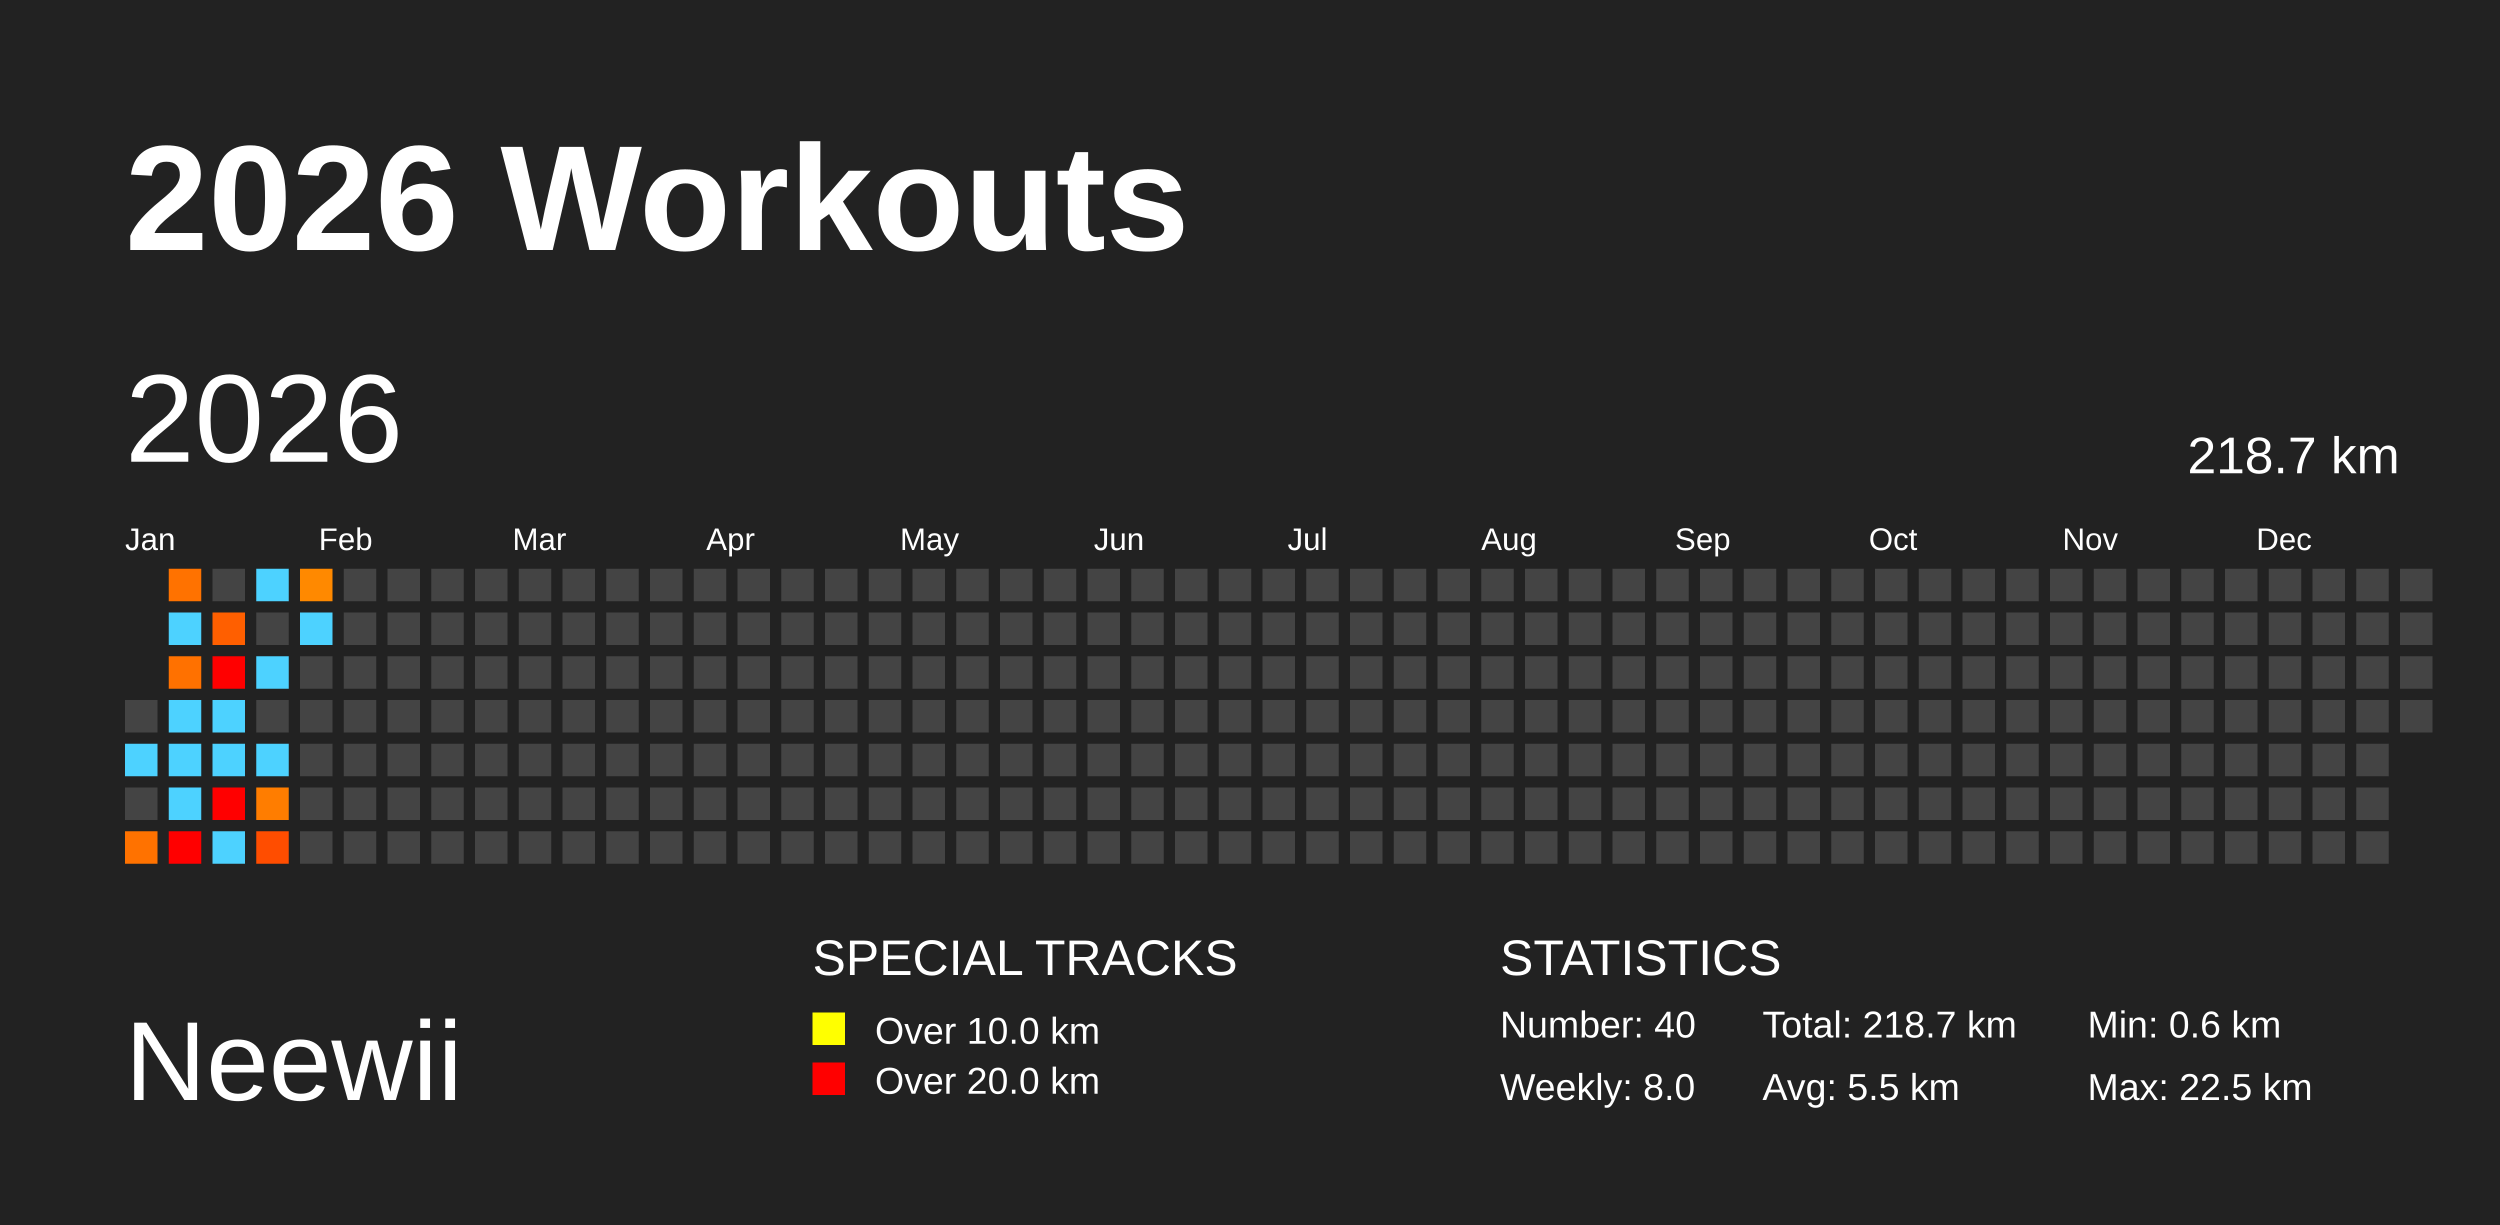
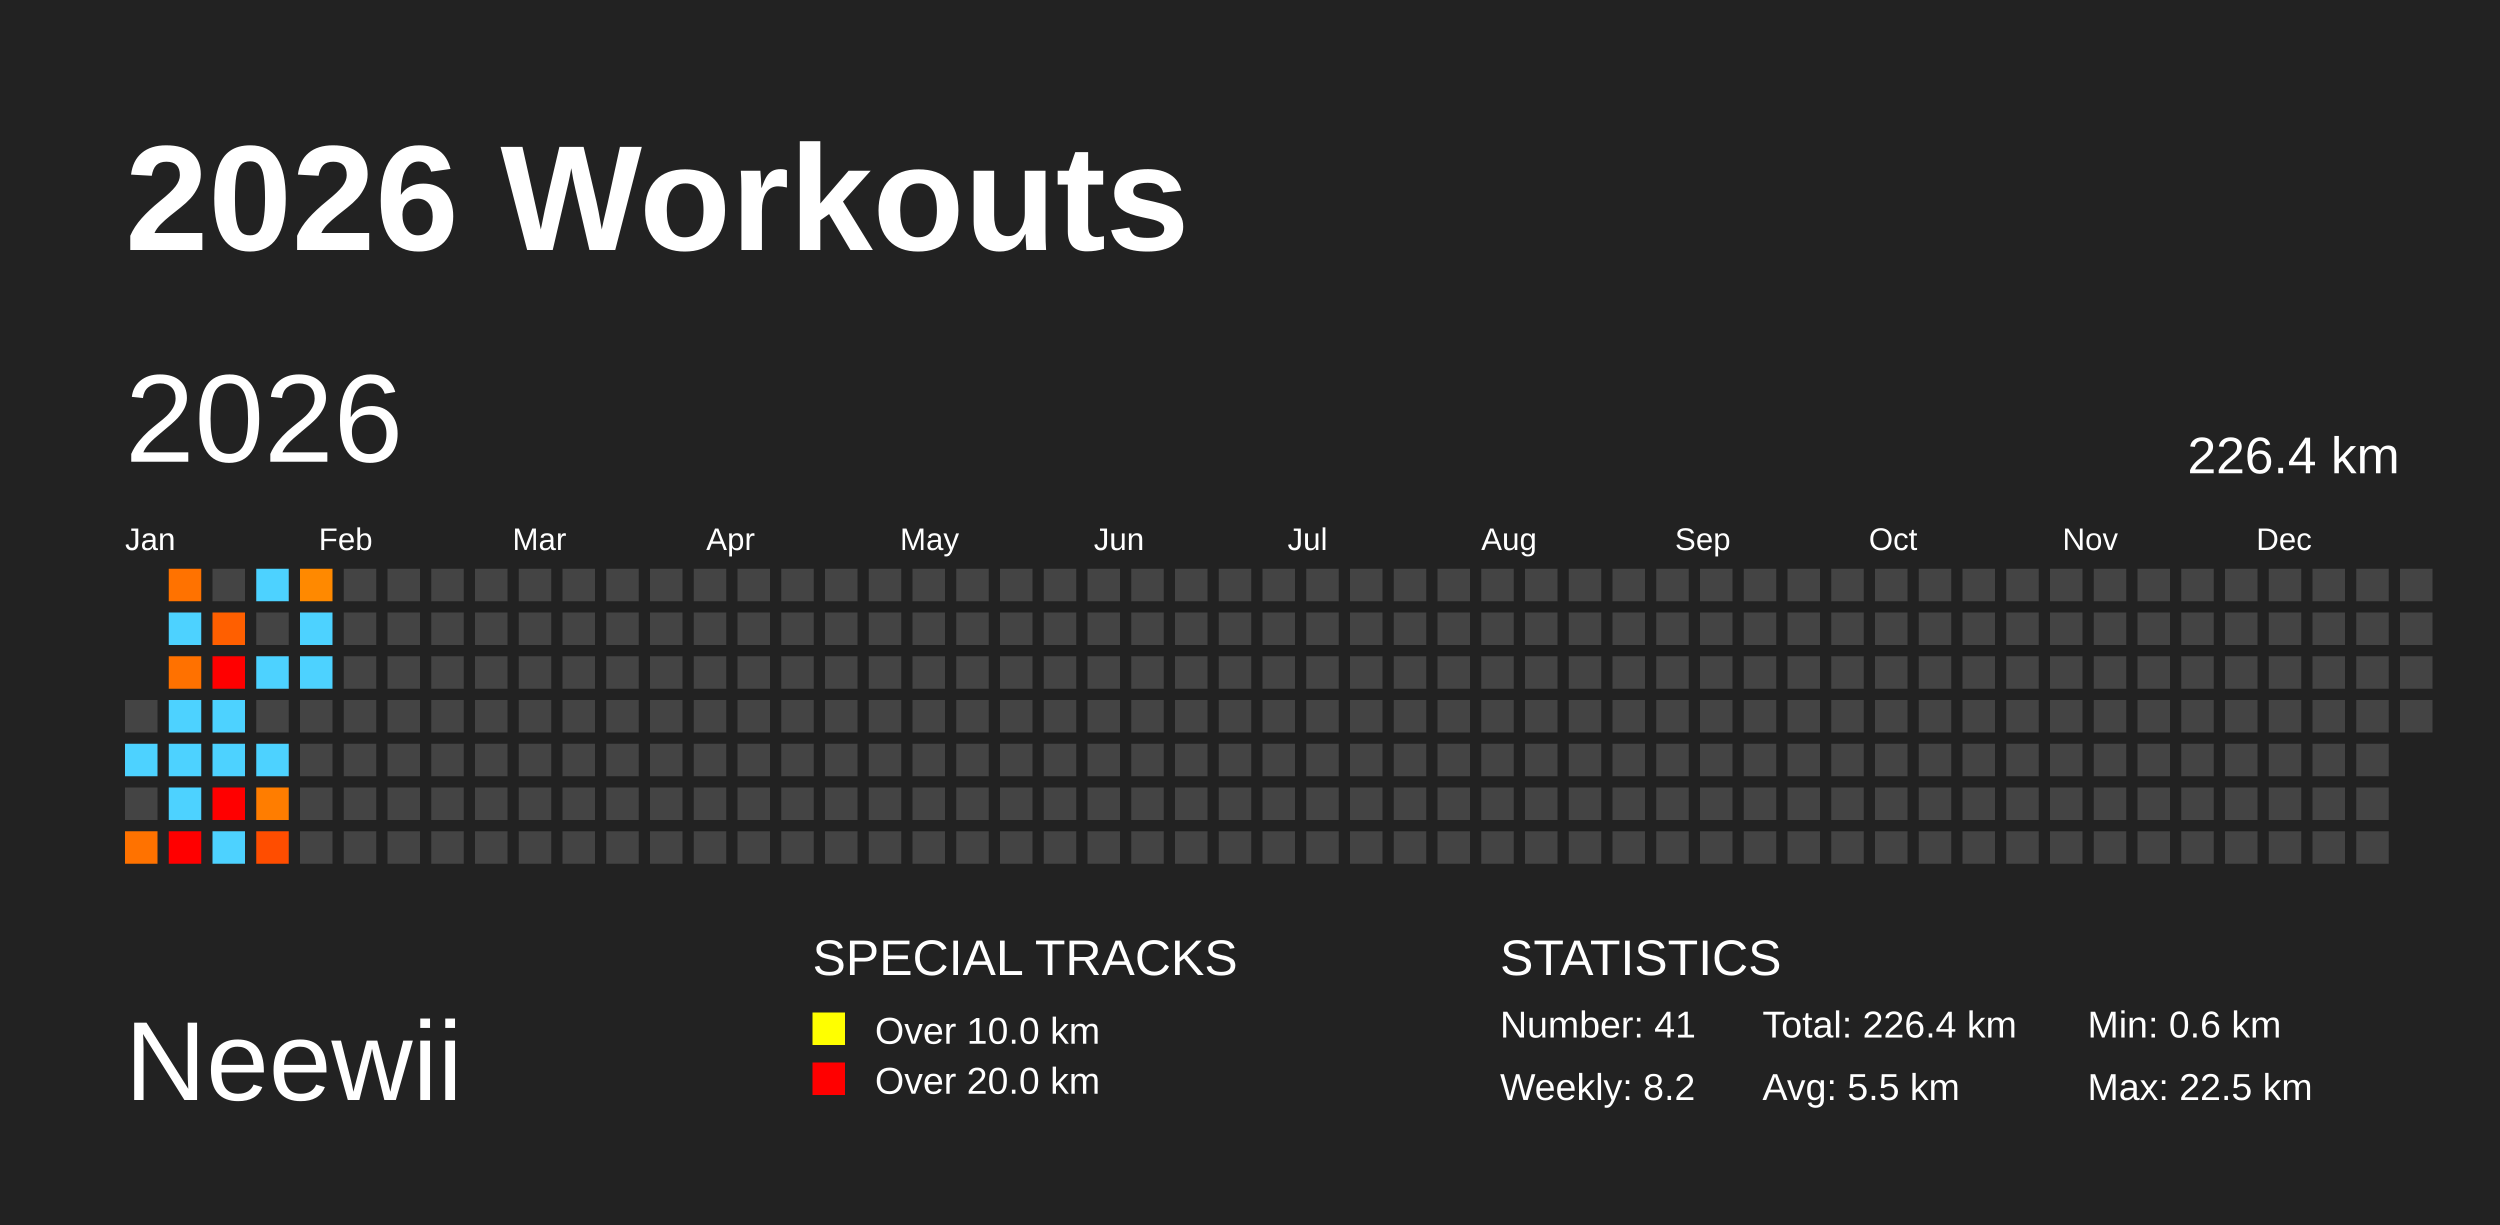
<svg xmlns="http://www.w3.org/2000/svg" baseProfile="full" height="98mm" version="1.1" viewBox="0,0,200,98" width="200mm">
  <defs />
  <rect fill="#222222" height="98" width="200" x="0" y="0" />
  <text fill="#FFFFFF" style="font-size:12px; font-family:Arial; font-weight:bold;" x="10" y="20">2026 Workouts</text>
  <text fill="#FFFFFF" style="font-size:9px; font-family:Arial" x="10" y="88">Neewii</text>
  <text fill="#FFFFFF" style="font-size:4px; font-family:Arial" x="65" y="78">SPECIAL TRACKS</text>
  <rect fill="yellow" height="2.6" width="2.6" x="65" y="81" />
  <text fill="#FFFFFF" style="font-size:3px; font-family:Arial" x="70" y="83.5">Over 10.0 km</text>
  <rect fill="red" height="2.6" width="2.6" x="65" y="85" />
  <text fill="#FFFFFF" style="font-size:3px; font-family:Arial" x="70" y="87.5">Over 20.0 km</text>
  <text fill="#FFFFFF" style="font-size:4px; font-family:Arial" x="120" y="78">STATISTICS</text>
-   <text fill="#FFFFFF" style="font-size:3px; font-family:Arial" x="120" y="83">Number: 40</text>
-   <text fill="#FFFFFF" style="font-size:3px; font-family:Arial" x="120" y="88">Weekly: 8.0</text>
-   <text fill="#FFFFFF" style="font-size:3px; font-family:Arial" x="141" y="83">Total: 218.7 km</text>
+   <text fill="#FFFFFF" style="font-size:3px; font-family:Arial" x="120" y="83">Number: 41</text>
+   <text fill="#FFFFFF" style="font-size:3px; font-family:Arial" x="120" y="88">Weekly: 8.2</text>
+   <text fill="#FFFFFF" style="font-size:3px; font-family:Arial" x="141" y="83">Total: 226.4 km</text>
  <text fill="#FFFFFF" style="font-size:3px; font-family:Arial" x="141" y="88">Avg: 5.5 km</text>
  <text fill="#FFFFFF" style="font-size:3px; font-family:Arial" x="167" y="83">Min: 0.6 km</text>
  <text fill="#FFFFFF" style="font-size:3px; font-family:Arial" x="167" y="88">Max: 22.5 km</text>
  <text dominant-baseline="hanging" fill="#FFFFFF" style="font-size:10.0px; font-family:Arial;" x="10" y="30">2026</text>
-   <text dominant-baseline="hanging" fill="#FFFFFF" style="font-size:4.125px; font-family:Arial;" x="175" y="35">218.7 km</text>
+   <text dominant-baseline="hanging" fill="#FFFFFF" style="font-size:4.125px; font-family:Arial;" x="175" y="35">226.4 km</text>
  <text fill="#FFFFFF" style="font-size:2.5px; font-family:Arial" x="10.0" y="44">Jan</text>
  <text fill="#FFFFFF" style="font-size:2.5px; font-family:Arial" x="25.5" y="44">Feb</text>
  <text fill="#FFFFFF" style="font-size:2.5px; font-family:Arial" x="41.0" y="44">Mar</text>
  <text fill="#FFFFFF" style="font-size:2.5px; font-family:Arial" x="56.5" y="44">Apr</text>
  <text fill="#FFFFFF" style="font-size:2.5px; font-family:Arial" x="72.0" y="44">May</text>
  <text fill="#FFFFFF" style="font-size:2.5px; font-family:Arial" x="87.5" y="44">Jun</text>
  <text fill="#FFFFFF" style="font-size:2.5px; font-family:Arial" x="103.0" y="44">Jul</text>
  <text fill="#FFFFFF" style="font-size:2.5px; font-family:Arial" x="118.5" y="44">Aug</text>
  <text fill="#FFFFFF" style="font-size:2.5px; font-family:Arial" x="134.0" y="44">Sep</text>
  <text fill="#FFFFFF" style="font-size:2.5px; font-family:Arial" x="149.5" y="44">Oct</text>
  <text fill="#FFFFFF" style="font-size:2.5px; font-family:Arial" x="165.0" y="44">Nov</text>
  <text fill="#FFFFFF" style="font-size:2.5px; font-family:Arial" x="180.5" y="44">Dec</text>
  <rect fill="#444444" height="2.6" width="2.6" x="10.0" y="56.0" />
  <rect fill="#4dd2ff" height="2.6" width="2.6" x="10.0" y="59.5" />
  <rect fill="#444444" height="2.6" width="2.6" x="10.0" y="63.0" />
  <rect fill="#ff7200" height="2.6" width="2.6" x="10.0" y="66.5" />
  <rect fill="#ff7200" height="2.6" width="2.6" x="13.5" y="45.5" />
  <rect fill="#4dd2ff" height="2.6" width="2.6" x="13.5" y="49.0" />
  <rect fill="#ff7100" height="2.6" width="2.6" x="13.5" y="52.5" />
  <rect fill="#4dd2ff" height="2.6" width="2.6" x="13.5" y="56.0" />
  <rect fill="#4dd2ff" height="2.6" width="2.6" x="13.5" y="59.5" />
  <rect fill="#4dd2ff" height="2.6" width="2.6" x="13.5" y="63.0" />
  <rect fill="red" height="2.6" width="2.6" x="13.5" y="66.5" />
  <rect fill="#444444" height="2.6" width="2.6" x="17.0" y="45.5" />
  <rect fill="#ff5f00" height="2.6" width="2.6" x="17.0" y="49.0" />
  <rect fill="red" height="2.6" width="2.6" x="17.0" y="52.5" />
  <rect fill="#4dd2ff" height="2.6" width="2.6" x="17.0" y="56.0" />
  <rect fill="#4dd2ff" height="2.6" width="2.6" x="17.0" y="59.5" />
  <rect fill="red" height="2.6" width="2.6" x="17.0" y="63.0" />
  <rect fill="#4dd2ff" height="2.6" width="2.6" x="17.0" y="66.5" />
  <rect fill="#4dd2ff" height="2.6" width="2.6" x="20.5" y="45.5" />
  <rect fill="#444444" height="2.6" width="2.6" x="20.5" y="49.0" />
  <rect fill="#4dd2ff" height="2.6" width="2.6" x="20.5" y="52.5" />
  <rect fill="#444444" height="2.6" width="2.6" x="20.5" y="56.0" />
  <rect fill="#4dd2ff" height="2.6" width="2.6" x="20.5" y="59.5" />
  <rect fill="#ff7d00" height="2.6" width="2.6" x="20.5" y="63.0" />
  <rect fill="#ff4d00" height="2.6" width="2.6" x="20.5" y="66.5" />
  <rect fill="#ff8900" height="2.6" width="2.6" x="24.0" y="45.5" />
  <rect fill="#4dd2ff" height="2.6" width="2.6" x="24.0" y="49.0" />
-   <rect fill="#444444" height="2.6" width="2.6" x="24.0" y="52.5" />
+   <rect fill="#4dd2ff" height="2.6" width="2.6" x="24.0" y="52.5" />
  <rect fill="#444444" height="2.6" width="2.6" x="24.0" y="56.0" />
  <rect fill="#444444" height="2.6" width="2.6" x="24.0" y="59.5" />
  <rect fill="#444444" height="2.6" width="2.6" x="24.0" y="63.0" />
  <rect fill="#444444" height="2.6" width="2.6" x="24.0" y="66.5" />
  <rect fill="#444444" height="2.6" width="2.6" x="27.5" y="45.5" />
  <rect fill="#444444" height="2.6" width="2.6" x="27.5" y="49.0" />
  <rect fill="#444444" height="2.6" width="2.6" x="27.5" y="52.5" />
  <rect fill="#444444" height="2.6" width="2.6" x="27.5" y="56.0" />
  <rect fill="#444444" height="2.6" width="2.6" x="27.5" y="59.5" />
  <rect fill="#444444" height="2.6" width="2.6" x="27.5" y="63.0" />
  <rect fill="#444444" height="2.6" width="2.6" x="27.5" y="66.5" />
  <rect fill="#444444" height="2.6" width="2.6" x="31.0" y="45.5" />
  <rect fill="#444444" height="2.6" width="2.6" x="31.0" y="49.0" />
  <rect fill="#444444" height="2.6" width="2.6" x="31.0" y="52.5" />
  <rect fill="#444444" height="2.6" width="2.6" x="31.0" y="56.0" />
  <rect fill="#444444" height="2.6" width="2.6" x="31.0" y="59.5" />
  <rect fill="#444444" height="2.6" width="2.6" x="31.0" y="63.0" />
  <rect fill="#444444" height="2.6" width="2.6" x="31.0" y="66.5" />
  <rect fill="#444444" height="2.6" width="2.6" x="34.5" y="45.5" />
  <rect fill="#444444" height="2.6" width="2.6" x="34.5" y="49.0" />
  <rect fill="#444444" height="2.6" width="2.6" x="34.5" y="52.5" />
  <rect fill="#444444" height="2.6" width="2.6" x="34.5" y="56.0" />
  <rect fill="#444444" height="2.6" width="2.6" x="34.5" y="59.5" />
  <rect fill="#444444" height="2.6" width="2.6" x="34.5" y="63.0" />
  <rect fill="#444444" height="2.6" width="2.6" x="34.5" y="66.5" />
  <rect fill="#444444" height="2.6" width="2.6" x="38.0" y="45.5" />
  <rect fill="#444444" height="2.6" width="2.6" x="38.0" y="49.0" />
  <rect fill="#444444" height="2.6" width="2.6" x="38.0" y="52.5" />
  <rect fill="#444444" height="2.6" width="2.6" x="38.0" y="56.0" />
  <rect fill="#444444" height="2.6" width="2.6" x="38.0" y="59.5" />
  <rect fill="#444444" height="2.6" width="2.6" x="38.0" y="63.0" />
  <rect fill="#444444" height="2.6" width="2.6" x="38.0" y="66.5" />
  <rect fill="#444444" height="2.6" width="2.6" x="41.5" y="45.5" />
  <rect fill="#444444" height="2.6" width="2.6" x="41.5" y="49.0" />
  <rect fill="#444444" height="2.6" width="2.6" x="41.5" y="52.5" />
  <rect fill="#444444" height="2.6" width="2.6" x="41.5" y="56.0" />
  <rect fill="#444444" height="2.6" width="2.6" x="41.5" y="59.5" />
  <rect fill="#444444" height="2.6" width="2.6" x="41.5" y="63.0" />
  <rect fill="#444444" height="2.6" width="2.6" x="41.5" y="66.5" />
  <rect fill="#444444" height="2.6" width="2.6" x="45.0" y="45.5" />
  <rect fill="#444444" height="2.6" width="2.6" x="45.0" y="49.0" />
  <rect fill="#444444" height="2.6" width="2.6" x="45.0" y="52.5" />
  <rect fill="#444444" height="2.6" width="2.6" x="45.0" y="56.0" />
  <rect fill="#444444" height="2.6" width="2.6" x="45.0" y="59.5" />
  <rect fill="#444444" height="2.6" width="2.6" x="45.0" y="63.0" />
  <rect fill="#444444" height="2.6" width="2.6" x="45.0" y="66.5" />
  <rect fill="#444444" height="2.6" width="2.6" x="48.5" y="45.5" />
  <rect fill="#444444" height="2.6" width="2.6" x="48.5" y="49.0" />
  <rect fill="#444444" height="2.6" width="2.6" x="48.5" y="52.5" />
  <rect fill="#444444" height="2.6" width="2.6" x="48.5" y="56.0" />
  <rect fill="#444444" height="2.6" width="2.6" x="48.5" y="59.5" />
  <rect fill="#444444" height="2.6" width="2.6" x="48.5" y="63.0" />
  <rect fill="#444444" height="2.6" width="2.6" x="48.5" y="66.5" />
  <rect fill="#444444" height="2.6" width="2.6" x="52.0" y="45.5" />
  <rect fill="#444444" height="2.6" width="2.6" x="52.0" y="49.0" />
  <rect fill="#444444" height="2.6" width="2.6" x="52.0" y="52.5" />
  <rect fill="#444444" height="2.6" width="2.6" x="52.0" y="56.0" />
  <rect fill="#444444" height="2.6" width="2.6" x="52.0" y="59.5" />
  <rect fill="#444444" height="2.6" width="2.6" x="52.0" y="63.0" />
  <rect fill="#444444" height="2.6" width="2.6" x="52.0" y="66.5" />
  <rect fill="#444444" height="2.6" width="2.6" x="55.5" y="45.5" />
  <rect fill="#444444" height="2.6" width="2.6" x="55.5" y="49.0" />
  <rect fill="#444444" height="2.6" width="2.6" x="55.5" y="52.5" />
  <rect fill="#444444" height="2.6" width="2.6" x="55.5" y="56.0" />
  <rect fill="#444444" height="2.6" width="2.6" x="55.5" y="59.5" />
  <rect fill="#444444" height="2.6" width="2.6" x="55.5" y="63.0" />
  <rect fill="#444444" height="2.6" width="2.6" x="55.5" y="66.5" />
  <rect fill="#444444" height="2.6" width="2.6" x="59.0" y="45.5" />
  <rect fill="#444444" height="2.6" width="2.6" x="59.0" y="49.0" />
  <rect fill="#444444" height="2.6" width="2.6" x="59.0" y="52.5" />
  <rect fill="#444444" height="2.6" width="2.6" x="59.0" y="56.0" />
  <rect fill="#444444" height="2.6" width="2.6" x="59.0" y="59.5" />
  <rect fill="#444444" height="2.6" width="2.6" x="59.0" y="63.0" />
  <rect fill="#444444" height="2.6" width="2.6" x="59.0" y="66.5" />
  <rect fill="#444444" height="2.6" width="2.6" x="62.5" y="45.5" />
  <rect fill="#444444" height="2.6" width="2.6" x="62.5" y="49.0" />
  <rect fill="#444444" height="2.6" width="2.6" x="62.5" y="52.5" />
  <rect fill="#444444" height="2.6" width="2.6" x="62.5" y="56.0" />
  <rect fill="#444444" height="2.6" width="2.6" x="62.5" y="59.5" />
  <rect fill="#444444" height="2.6" width="2.6" x="62.5" y="63.0" />
  <rect fill="#444444" height="2.6" width="2.6" x="62.5" y="66.5" />
  <rect fill="#444444" height="2.6" width="2.6" x="66.0" y="45.5" />
  <rect fill="#444444" height="2.6" width="2.6" x="66.0" y="49.0" />
  <rect fill="#444444" height="2.6" width="2.6" x="66.0" y="52.5" />
  <rect fill="#444444" height="2.6" width="2.6" x="66.0" y="56.0" />
  <rect fill="#444444" height="2.6" width="2.6" x="66.0" y="59.5" />
  <rect fill="#444444" height="2.6" width="2.6" x="66.0" y="63.0" />
  <rect fill="#444444" height="2.6" width="2.6" x="66.0" y="66.5" />
  <rect fill="#444444" height="2.6" width="2.6" x="69.5" y="45.5" />
  <rect fill="#444444" height="2.6" width="2.6" x="69.5" y="49.0" />
  <rect fill="#444444" height="2.6" width="2.6" x="69.5" y="52.5" />
  <rect fill="#444444" height="2.6" width="2.6" x="69.5" y="56.0" />
  <rect fill="#444444" height="2.6" width="2.6" x="69.5" y="59.5" />
  <rect fill="#444444" height="2.6" width="2.6" x="69.5" y="63.0" />
  <rect fill="#444444" height="2.6" width="2.6" x="69.5" y="66.5" />
  <rect fill="#444444" height="2.6" width="2.6" x="73.0" y="45.5" />
  <rect fill="#444444" height="2.6" width="2.6" x="73.0" y="49.0" />
  <rect fill="#444444" height="2.6" width="2.6" x="73.0" y="52.5" />
  <rect fill="#444444" height="2.6" width="2.6" x="73.0" y="56.0" />
  <rect fill="#444444" height="2.6" width="2.6" x="73.0" y="59.5" />
  <rect fill="#444444" height="2.6" width="2.6" x="73.0" y="63.0" />
  <rect fill="#444444" height="2.6" width="2.6" x="73.0" y="66.5" />
  <rect fill="#444444" height="2.6" width="2.6" x="76.5" y="45.5" />
  <rect fill="#444444" height="2.6" width="2.6" x="76.5" y="49.0" />
  <rect fill="#444444" height="2.6" width="2.6" x="76.5" y="52.5" />
  <rect fill="#444444" height="2.6" width="2.6" x="76.5" y="56.0" />
  <rect fill="#444444" height="2.6" width="2.6" x="76.5" y="59.5" />
  <rect fill="#444444" height="2.6" width="2.6" x="76.5" y="63.0" />
  <rect fill="#444444" height="2.6" width="2.6" x="76.5" y="66.5" />
  <rect fill="#444444" height="2.6" width="2.6" x="80.0" y="45.5" />
  <rect fill="#444444" height="2.6" width="2.6" x="80.0" y="49.0" />
  <rect fill="#444444" height="2.6" width="2.6" x="80.0" y="52.5" />
  <rect fill="#444444" height="2.6" width="2.6" x="80.0" y="56.0" />
  <rect fill="#444444" height="2.6" width="2.6" x="80.0" y="59.5" />
  <rect fill="#444444" height="2.6" width="2.6" x="80.0" y="63.0" />
  <rect fill="#444444" height="2.6" width="2.6" x="80.0" y="66.5" />
  <rect fill="#444444" height="2.6" width="2.6" x="83.5" y="45.5" />
  <rect fill="#444444" height="2.6" width="2.6" x="83.5" y="49.0" />
  <rect fill="#444444" height="2.6" width="2.6" x="83.5" y="52.5" />
  <rect fill="#444444" height="2.6" width="2.6" x="83.5" y="56.0" />
  <rect fill="#444444" height="2.6" width="2.6" x="83.5" y="59.5" />
  <rect fill="#444444" height="2.6" width="2.6" x="83.5" y="63.0" />
  <rect fill="#444444" height="2.6" width="2.6" x="83.5" y="66.5" />
  <rect fill="#444444" height="2.6" width="2.6" x="87.0" y="45.5" />
  <rect fill="#444444" height="2.6" width="2.6" x="87.0" y="49.0" />
  <rect fill="#444444" height="2.6" width="2.6" x="87.0" y="52.5" />
  <rect fill="#444444" height="2.6" width="2.6" x="87.0" y="56.0" />
  <rect fill="#444444" height="2.6" width="2.6" x="87.0" y="59.5" />
  <rect fill="#444444" height="2.6" width="2.6" x="87.0" y="63.0" />
  <rect fill="#444444" height="2.6" width="2.6" x="87.0" y="66.5" />
  <rect fill="#444444" height="2.6" width="2.6" x="90.5" y="45.5" />
  <rect fill="#444444" height="2.6" width="2.6" x="90.5" y="49.0" />
  <rect fill="#444444" height="2.6" width="2.6" x="90.5" y="52.5" />
  <rect fill="#444444" height="2.6" width="2.6" x="90.5" y="56.0" />
  <rect fill="#444444" height="2.6" width="2.6" x="90.5" y="59.5" />
  <rect fill="#444444" height="2.6" width="2.6" x="90.5" y="63.0" />
  <rect fill="#444444" height="2.6" width="2.6" x="90.5" y="66.5" />
  <rect fill="#444444" height="2.6" width="2.6" x="94.0" y="45.5" />
  <rect fill="#444444" height="2.6" width="2.6" x="94.0" y="49.0" />
  <rect fill="#444444" height="2.6" width="2.6" x="94.0" y="52.5" />
  <rect fill="#444444" height="2.6" width="2.6" x="94.0" y="56.0" />
  <rect fill="#444444" height="2.6" width="2.6" x="94.0" y="59.5" />
  <rect fill="#444444" height="2.6" width="2.6" x="94.0" y="63.0" />
  <rect fill="#444444" height="2.6" width="2.6" x="94.0" y="66.5" />
  <rect fill="#444444" height="2.6" width="2.6" x="97.5" y="45.5" />
  <rect fill="#444444" height="2.6" width="2.6" x="97.5" y="49.0" />
  <rect fill="#444444" height="2.6" width="2.6" x="97.5" y="52.5" />
  <rect fill="#444444" height="2.6" width="2.6" x="97.5" y="56.0" />
  <rect fill="#444444" height="2.6" width="2.6" x="97.5" y="59.5" />
  <rect fill="#444444" height="2.6" width="2.6" x="97.5" y="63.0" />
  <rect fill="#444444" height="2.6" width="2.6" x="97.5" y="66.5" />
  <rect fill="#444444" height="2.6" width="2.6" x="101.0" y="45.5" />
  <rect fill="#444444" height="2.6" width="2.6" x="101.0" y="49.0" />
  <rect fill="#444444" height="2.6" width="2.6" x="101.0" y="52.5" />
  <rect fill="#444444" height="2.6" width="2.6" x="101.0" y="56.0" />
  <rect fill="#444444" height="2.6" width="2.6" x="101.0" y="59.5" />
  <rect fill="#444444" height="2.6" width="2.6" x="101.0" y="63.0" />
  <rect fill="#444444" height="2.6" width="2.6" x="101.0" y="66.5" />
  <rect fill="#444444" height="2.6" width="2.6" x="104.5" y="45.5" />
  <rect fill="#444444" height="2.6" width="2.6" x="104.5" y="49.0" />
  <rect fill="#444444" height="2.6" width="2.6" x="104.5" y="52.5" />
  <rect fill="#444444" height="2.6" width="2.6" x="104.5" y="56.0" />
  <rect fill="#444444" height="2.6" width="2.6" x="104.5" y="59.5" />
  <rect fill="#444444" height="2.6" width="2.6" x="104.5" y="63.0" />
  <rect fill="#444444" height="2.6" width="2.6" x="104.5" y="66.5" />
  <rect fill="#444444" height="2.6" width="2.6" x="108.0" y="45.5" />
  <rect fill="#444444" height="2.6" width="2.6" x="108.0" y="49.0" />
  <rect fill="#444444" height="2.6" width="2.6" x="108.0" y="52.5" />
  <rect fill="#444444" height="2.6" width="2.6" x="108.0" y="56.0" />
  <rect fill="#444444" height="2.6" width="2.6" x="108.0" y="59.5" />
  <rect fill="#444444" height="2.6" width="2.6" x="108.0" y="63.0" />
  <rect fill="#444444" height="2.6" width="2.6" x="108.0" y="66.5" />
  <rect fill="#444444" height="2.6" width="2.6" x="111.5" y="45.5" />
  <rect fill="#444444" height="2.6" width="2.6" x="111.5" y="49.0" />
  <rect fill="#444444" height="2.6" width="2.6" x="111.5" y="52.5" />
  <rect fill="#444444" height="2.6" width="2.6" x="111.5" y="56.0" />
  <rect fill="#444444" height="2.6" width="2.6" x="111.5" y="59.5" />
  <rect fill="#444444" height="2.6" width="2.6" x="111.5" y="63.0" />
  <rect fill="#444444" height="2.6" width="2.6" x="111.5" y="66.5" />
  <rect fill="#444444" height="2.6" width="2.6" x="115.0" y="45.5" />
  <rect fill="#444444" height="2.6" width="2.6" x="115.0" y="49.0" />
  <rect fill="#444444" height="2.6" width="2.6" x="115.0" y="52.5" />
  <rect fill="#444444" height="2.6" width="2.6" x="115.0" y="56.0" />
  <rect fill="#444444" height="2.6" width="2.6" x="115.0" y="59.5" />
  <rect fill="#444444" height="2.6" width="2.6" x="115.0" y="63.0" />
  <rect fill="#444444" height="2.6" width="2.6" x="115.0" y="66.5" />
  <rect fill="#444444" height="2.6" width="2.6" x="118.5" y="45.5" />
  <rect fill="#444444" height="2.6" width="2.6" x="118.5" y="49.0" />
  <rect fill="#444444" height="2.6" width="2.6" x="118.5" y="52.5" />
  <rect fill="#444444" height="2.6" width="2.6" x="118.5" y="56.0" />
  <rect fill="#444444" height="2.6" width="2.6" x="118.5" y="59.5" />
  <rect fill="#444444" height="2.6" width="2.6" x="118.5" y="63.0" />
  <rect fill="#444444" height="2.6" width="2.6" x="118.5" y="66.5" />
  <rect fill="#444444" height="2.6" width="2.6" x="122.0" y="45.5" />
  <rect fill="#444444" height="2.6" width="2.6" x="122.0" y="49.0" />
  <rect fill="#444444" height="2.6" width="2.6" x="122.0" y="52.5" />
  <rect fill="#444444" height="2.6" width="2.6" x="122.0" y="56.0" />
  <rect fill="#444444" height="2.6" width="2.6" x="122.0" y="59.5" />
  <rect fill="#444444" height="2.6" width="2.6" x="122.0" y="63.0" />
  <rect fill="#444444" height="2.6" width="2.6" x="122.0" y="66.5" />
  <rect fill="#444444" height="2.6" width="2.6" x="125.5" y="45.5" />
  <rect fill="#444444" height="2.6" width="2.6" x="125.5" y="49.0" />
  <rect fill="#444444" height="2.6" width="2.6" x="125.5" y="52.5" />
  <rect fill="#444444" height="2.6" width="2.6" x="125.5" y="56.0" />
  <rect fill="#444444" height="2.6" width="2.6" x="125.5" y="59.5" />
  <rect fill="#444444" height="2.6" width="2.6" x="125.5" y="63.0" />
  <rect fill="#444444" height="2.6" width="2.6" x="125.5" y="66.5" />
  <rect fill="#444444" height="2.6" width="2.6" x="129.0" y="45.5" />
  <rect fill="#444444" height="2.6" width="2.6" x="129.0" y="49.0" />
  <rect fill="#444444" height="2.6" width="2.6" x="129.0" y="52.5" />
  <rect fill="#444444" height="2.6" width="2.6" x="129.0" y="56.0" />
  <rect fill="#444444" height="2.6" width="2.6" x="129.0" y="59.5" />
  <rect fill="#444444" height="2.6" width="2.6" x="129.0" y="63.0" />
  <rect fill="#444444" height="2.6" width="2.6" x="129.0" y="66.5" />
  <rect fill="#444444" height="2.6" width="2.6" x="132.5" y="45.5" />
  <rect fill="#444444" height="2.6" width="2.6" x="132.5" y="49.0" />
  <rect fill="#444444" height="2.6" width="2.6" x="132.5" y="52.5" />
  <rect fill="#444444" height="2.6" width="2.6" x="132.5" y="56.0" />
  <rect fill="#444444" height="2.6" width="2.6" x="132.5" y="59.5" />
  <rect fill="#444444" height="2.6" width="2.6" x="132.5" y="63.0" />
  <rect fill="#444444" height="2.6" width="2.6" x="132.5" y="66.5" />
  <rect fill="#444444" height="2.6" width="2.6" x="136.0" y="45.5" />
  <rect fill="#444444" height="2.6" width="2.6" x="136.0" y="49.0" />
  <rect fill="#444444" height="2.6" width="2.6" x="136.0" y="52.5" />
  <rect fill="#444444" height="2.6" width="2.6" x="136.0" y="56.0" />
  <rect fill="#444444" height="2.6" width="2.6" x="136.0" y="59.5" />
  <rect fill="#444444" height="2.6" width="2.6" x="136.0" y="63.0" />
  <rect fill="#444444" height="2.6" width="2.6" x="136.0" y="66.5" />
  <rect fill="#444444" height="2.6" width="2.6" x="139.5" y="45.5" />
  <rect fill="#444444" height="2.6" width="2.6" x="139.5" y="49.0" />
  <rect fill="#444444" height="2.6" width="2.6" x="139.5" y="52.5" />
  <rect fill="#444444" height="2.6" width="2.6" x="139.5" y="56.0" />
  <rect fill="#444444" height="2.6" width="2.6" x="139.5" y="59.5" />
  <rect fill="#444444" height="2.6" width="2.6" x="139.5" y="63.0" />
  <rect fill="#444444" height="2.6" width="2.6" x="139.5" y="66.5" />
  <rect fill="#444444" height="2.6" width="2.6" x="143.0" y="45.5" />
  <rect fill="#444444" height="2.6" width="2.6" x="143.0" y="49.0" />
  <rect fill="#444444" height="2.6" width="2.6" x="143.0" y="52.5" />
  <rect fill="#444444" height="2.6" width="2.6" x="143.0" y="56.0" />
  <rect fill="#444444" height="2.6" width="2.6" x="143.0" y="59.5" />
  <rect fill="#444444" height="2.6" width="2.6" x="143.0" y="63.0" />
  <rect fill="#444444" height="2.6" width="2.6" x="143.0" y="66.5" />
  <rect fill="#444444" height="2.6" width="2.6" x="146.5" y="45.5" />
  <rect fill="#444444" height="2.6" width="2.6" x="146.5" y="49.0" />
  <rect fill="#444444" height="2.6" width="2.6" x="146.5" y="52.5" />
  <rect fill="#444444" height="2.6" width="2.6" x="146.5" y="56.0" />
  <rect fill="#444444" height="2.6" width="2.6" x="146.5" y="59.5" />
  <rect fill="#444444" height="2.6" width="2.6" x="146.5" y="63.0" />
  <rect fill="#444444" height="2.6" width="2.6" x="146.5" y="66.5" />
  <rect fill="#444444" height="2.6" width="2.6" x="150.0" y="45.5" />
  <rect fill="#444444" height="2.6" width="2.6" x="150.0" y="49.0" />
  <rect fill="#444444" height="2.6" width="2.6" x="150.0" y="52.5" />
  <rect fill="#444444" height="2.6" width="2.6" x="150.0" y="56.0" />
  <rect fill="#444444" height="2.6" width="2.6" x="150.0" y="59.5" />
  <rect fill="#444444" height="2.6" width="2.6" x="150.0" y="63.0" />
  <rect fill="#444444" height="2.6" width="2.6" x="150.0" y="66.5" />
  <rect fill="#444444" height="2.6" width="2.6" x="153.5" y="45.5" />
  <rect fill="#444444" height="2.6" width="2.6" x="153.5" y="49.0" />
  <rect fill="#444444" height="2.6" width="2.6" x="153.5" y="52.5" />
  <rect fill="#444444" height="2.6" width="2.6" x="153.5" y="56.0" />
  <rect fill="#444444" height="2.6" width="2.6" x="153.5" y="59.5" />
  <rect fill="#444444" height="2.6" width="2.6" x="153.5" y="63.0" />
  <rect fill="#444444" height="2.6" width="2.6" x="153.5" y="66.5" />
  <rect fill="#444444" height="2.6" width="2.6" x="157.0" y="45.5" />
  <rect fill="#444444" height="2.6" width="2.6" x="157.0" y="49.0" />
  <rect fill="#444444" height="2.6" width="2.6" x="157.0" y="52.5" />
  <rect fill="#444444" height="2.6" width="2.6" x="157.0" y="56.0" />
  <rect fill="#444444" height="2.6" width="2.6" x="157.0" y="59.5" />
  <rect fill="#444444" height="2.6" width="2.6" x="157.0" y="63.0" />
  <rect fill="#444444" height="2.6" width="2.6" x="157.0" y="66.5" />
  <rect fill="#444444" height="2.6" width="2.6" x="160.5" y="45.5" />
  <rect fill="#444444" height="2.6" width="2.6" x="160.5" y="49.0" />
  <rect fill="#444444" height="2.6" width="2.6" x="160.5" y="52.5" />
  <rect fill="#444444" height="2.6" width="2.6" x="160.5" y="56.0" />
  <rect fill="#444444" height="2.6" width="2.6" x="160.5" y="59.5" />
  <rect fill="#444444" height="2.6" width="2.6" x="160.5" y="63.0" />
  <rect fill="#444444" height="2.6" width="2.6" x="160.5" y="66.5" />
  <rect fill="#444444" height="2.6" width="2.6" x="164.0" y="45.5" />
  <rect fill="#444444" height="2.6" width="2.6" x="164.0" y="49.0" />
  <rect fill="#444444" height="2.6" width="2.6" x="164.0" y="52.5" />
  <rect fill="#444444" height="2.6" width="2.6" x="164.0" y="56.0" />
  <rect fill="#444444" height="2.6" width="2.6" x="164.0" y="59.5" />
  <rect fill="#444444" height="2.6" width="2.6" x="164.0" y="63.0" />
  <rect fill="#444444" height="2.6" width="2.6" x="164.0" y="66.5" />
  <rect fill="#444444" height="2.6" width="2.6" x="167.5" y="45.5" />
  <rect fill="#444444" height="2.6" width="2.6" x="167.5" y="49.0" />
  <rect fill="#444444" height="2.6" width="2.6" x="167.5" y="52.5" />
  <rect fill="#444444" height="2.6" width="2.6" x="167.5" y="56.0" />
  <rect fill="#444444" height="2.6" width="2.6" x="167.5" y="59.5" />
  <rect fill="#444444" height="2.6" width="2.6" x="167.5" y="63.0" />
  <rect fill="#444444" height="2.6" width="2.6" x="167.5" y="66.5" />
  <rect fill="#444444" height="2.6" width="2.6" x="171.0" y="45.5" />
  <rect fill="#444444" height="2.6" width="2.6" x="171.0" y="49.0" />
  <rect fill="#444444" height="2.6" width="2.6" x="171.0" y="52.5" />
  <rect fill="#444444" height="2.6" width="2.6" x="171.0" y="56.0" />
  <rect fill="#444444" height="2.6" width="2.6" x="171.0" y="59.5" />
  <rect fill="#444444" height="2.6" width="2.6" x="171.0" y="63.0" />
  <rect fill="#444444" height="2.6" width="2.6" x="171.0" y="66.5" />
  <rect fill="#444444" height="2.6" width="2.6" x="174.5" y="45.5" />
  <rect fill="#444444" height="2.6" width="2.6" x="174.5" y="49.0" />
  <rect fill="#444444" height="2.6" width="2.6" x="174.5" y="52.5" />
  <rect fill="#444444" height="2.6" width="2.6" x="174.5" y="56.0" />
  <rect fill="#444444" height="2.6" width="2.6" x="174.5" y="59.5" />
  <rect fill="#444444" height="2.6" width="2.6" x="174.5" y="63.0" />
  <rect fill="#444444" height="2.6" width="2.6" x="174.5" y="66.5" />
  <rect fill="#444444" height="2.6" width="2.6" x="178.0" y="45.5" />
  <rect fill="#444444" height="2.6" width="2.6" x="178.0" y="49.0" />
  <rect fill="#444444" height="2.6" width="2.6" x="178.0" y="52.5" />
  <rect fill="#444444" height="2.6" width="2.6" x="178.0" y="56.0" />
  <rect fill="#444444" height="2.6" width="2.6" x="178.0" y="59.5" />
  <rect fill="#444444" height="2.6" width="2.6" x="178.0" y="63.0" />
  <rect fill="#444444" height="2.6" width="2.6" x="178.0" y="66.5" />
  <rect fill="#444444" height="2.6" width="2.6" x="181.5" y="45.5" />
  <rect fill="#444444" height="2.6" width="2.6" x="181.5" y="49.0" />
  <rect fill="#444444" height="2.6" width="2.6" x="181.5" y="52.5" />
  <rect fill="#444444" height="2.6" width="2.6" x="181.5" y="56.0" />
  <rect fill="#444444" height="2.6" width="2.6" x="181.5" y="59.5" />
  <rect fill="#444444" height="2.6" width="2.6" x="181.5" y="63.0" />
  <rect fill="#444444" height="2.6" width="2.6" x="181.5" y="66.5" />
  <rect fill="#444444" height="2.6" width="2.6" x="185.0" y="45.5" />
  <rect fill="#444444" height="2.6" width="2.6" x="185.0" y="49.0" />
  <rect fill="#444444" height="2.6" width="2.6" x="185.0" y="52.5" />
  <rect fill="#444444" height="2.6" width="2.6" x="185.0" y="56.0" />
  <rect fill="#444444" height="2.6" width="2.6" x="185.0" y="59.5" />
  <rect fill="#444444" height="2.6" width="2.6" x="185.0" y="63.0" />
  <rect fill="#444444" height="2.6" width="2.6" x="185.0" y="66.5" />
  <rect fill="#444444" height="2.6" width="2.6" x="188.5" y="45.5" />
  <rect fill="#444444" height="2.6" width="2.6" x="188.5" y="49.0" />
  <rect fill="#444444" height="2.6" width="2.6" x="188.5" y="52.5" />
  <rect fill="#444444" height="2.6" width="2.6" x="188.5" y="56.0" />
  <rect fill="#444444" height="2.6" width="2.6" x="188.5" y="59.5" />
  <rect fill="#444444" height="2.6" width="2.6" x="188.5" y="63.0" />
  <rect fill="#444444" height="2.6" width="2.6" x="188.5" y="66.5" />
  <rect fill="#444444" height="2.6" width="2.6" x="192.0" y="45.5" />
  <rect fill="#444444" height="2.6" width="2.6" x="192.0" y="49.0" />
  <rect fill="#444444" height="2.6" width="2.6" x="192.0" y="52.5" />
  <rect fill="#444444" height="2.6" width="2.6" x="192.0" y="56.0" />
</svg>
